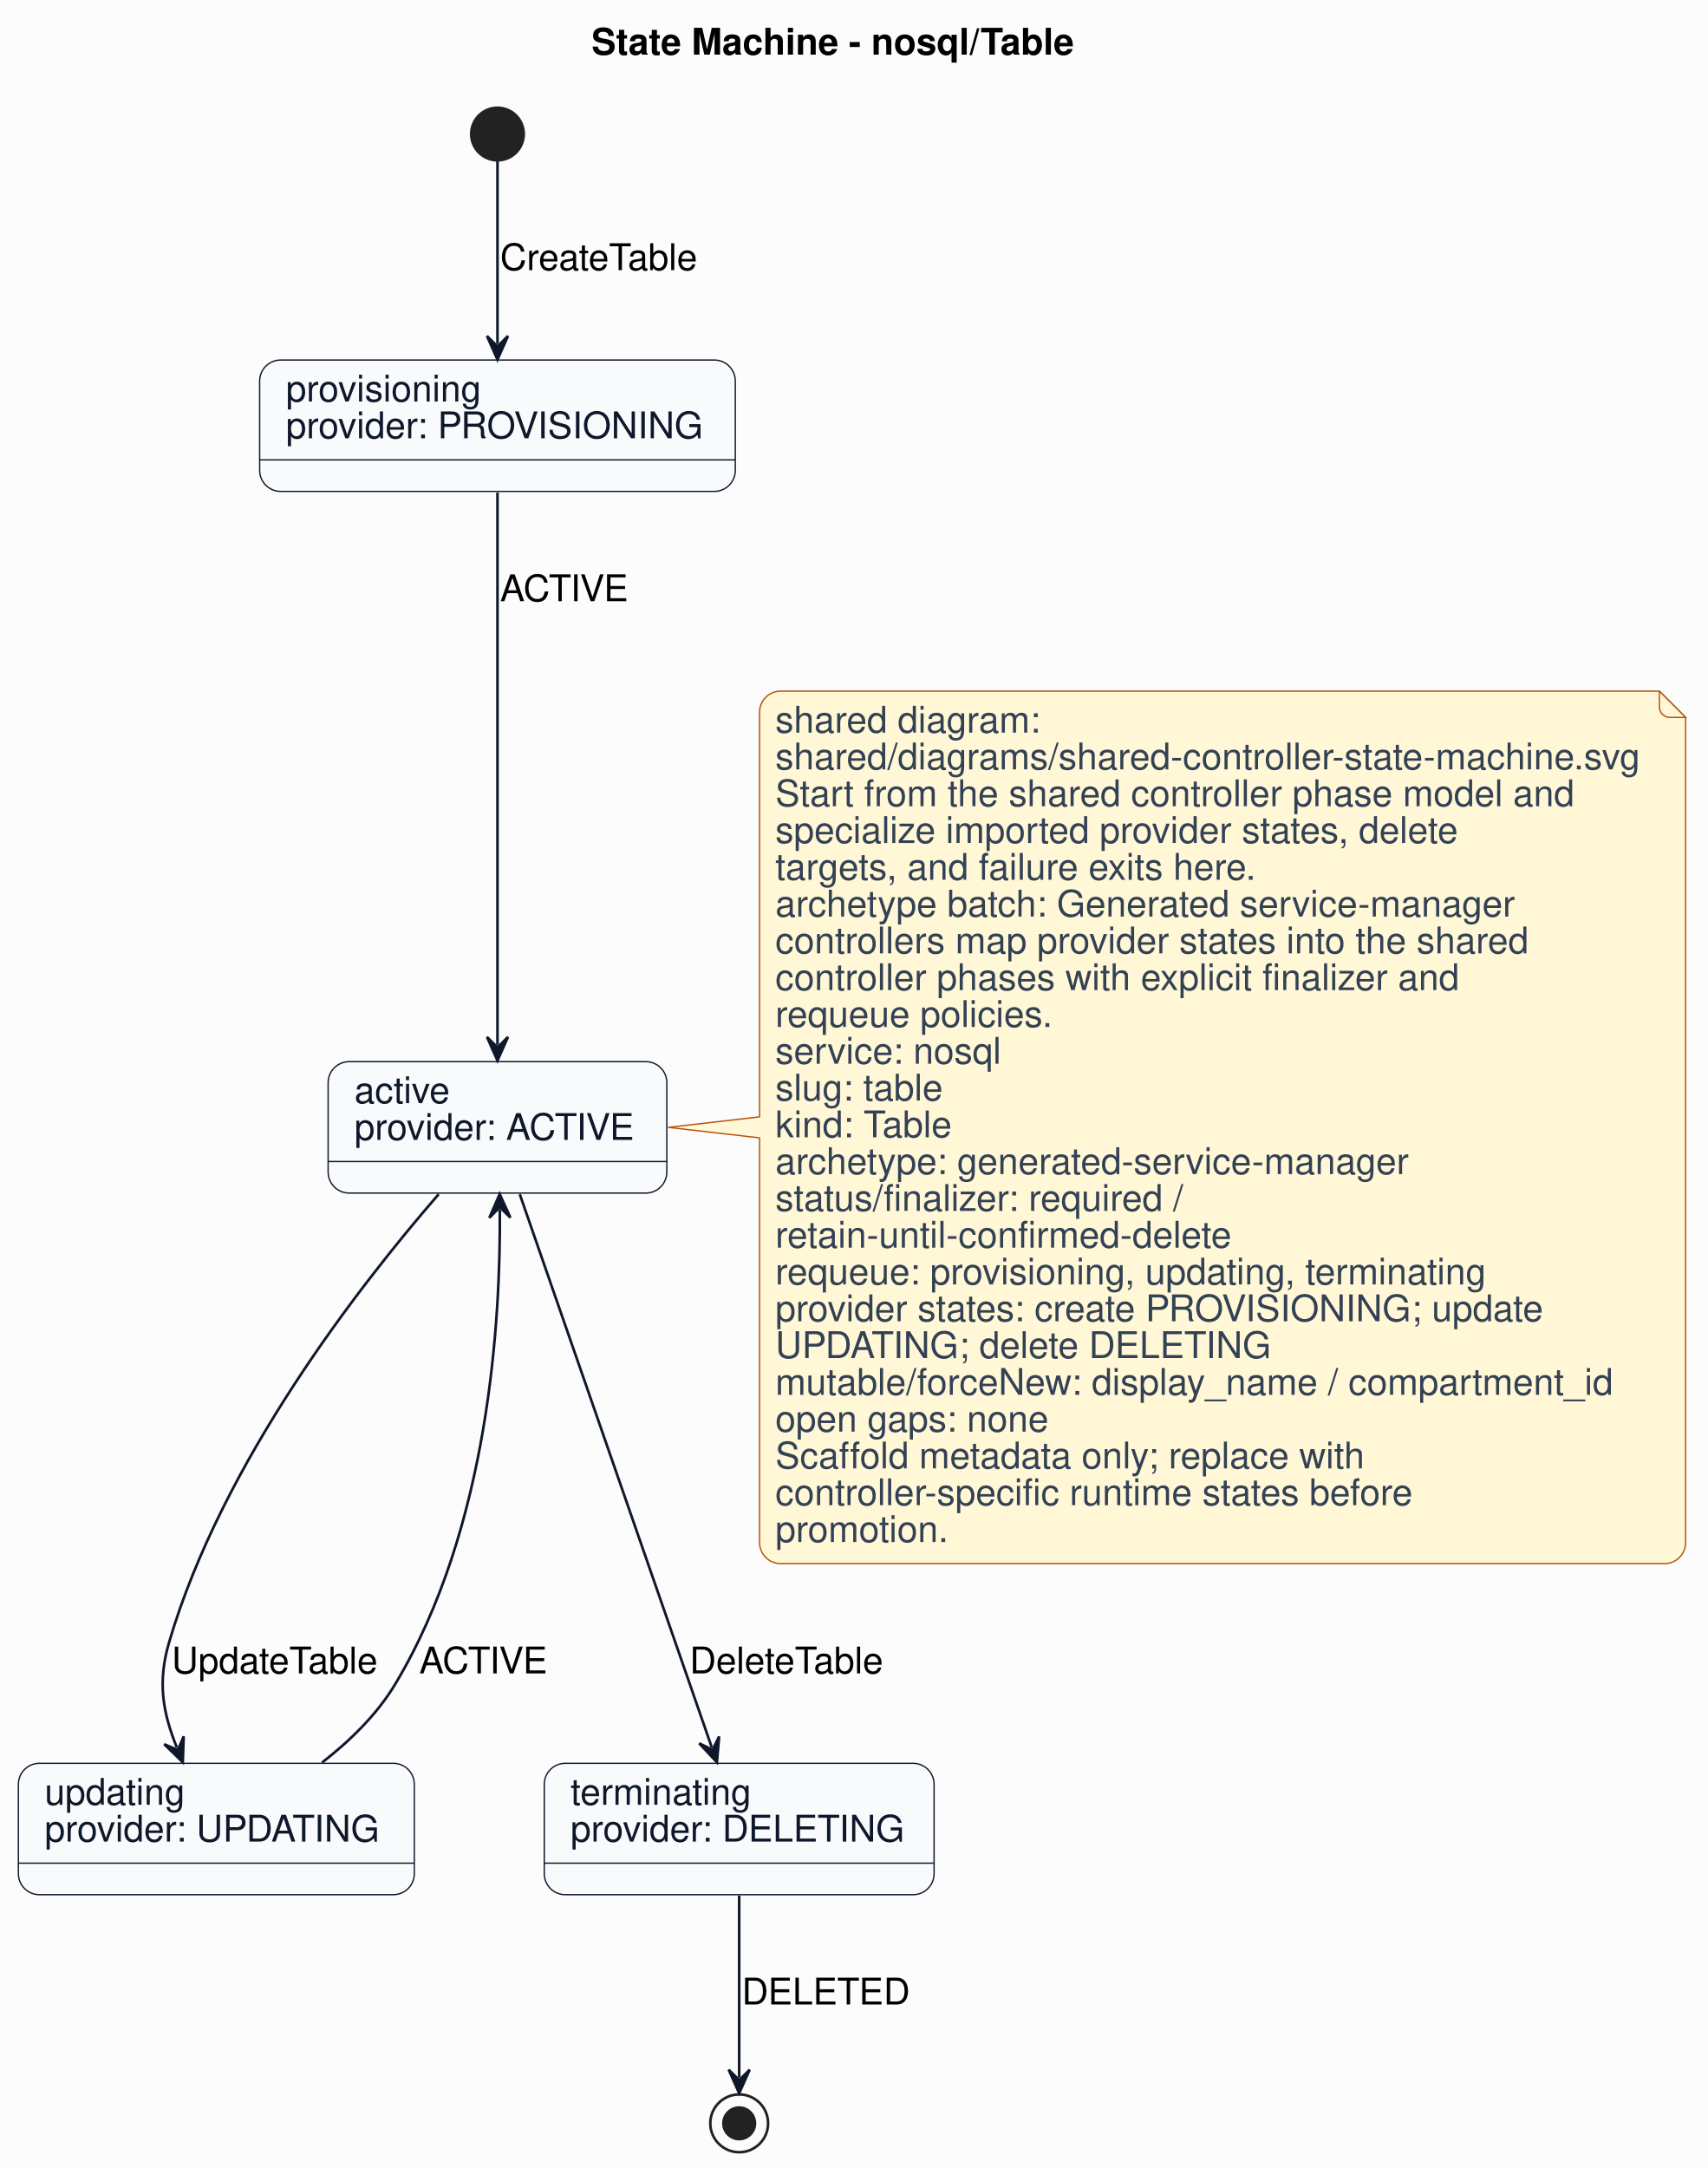
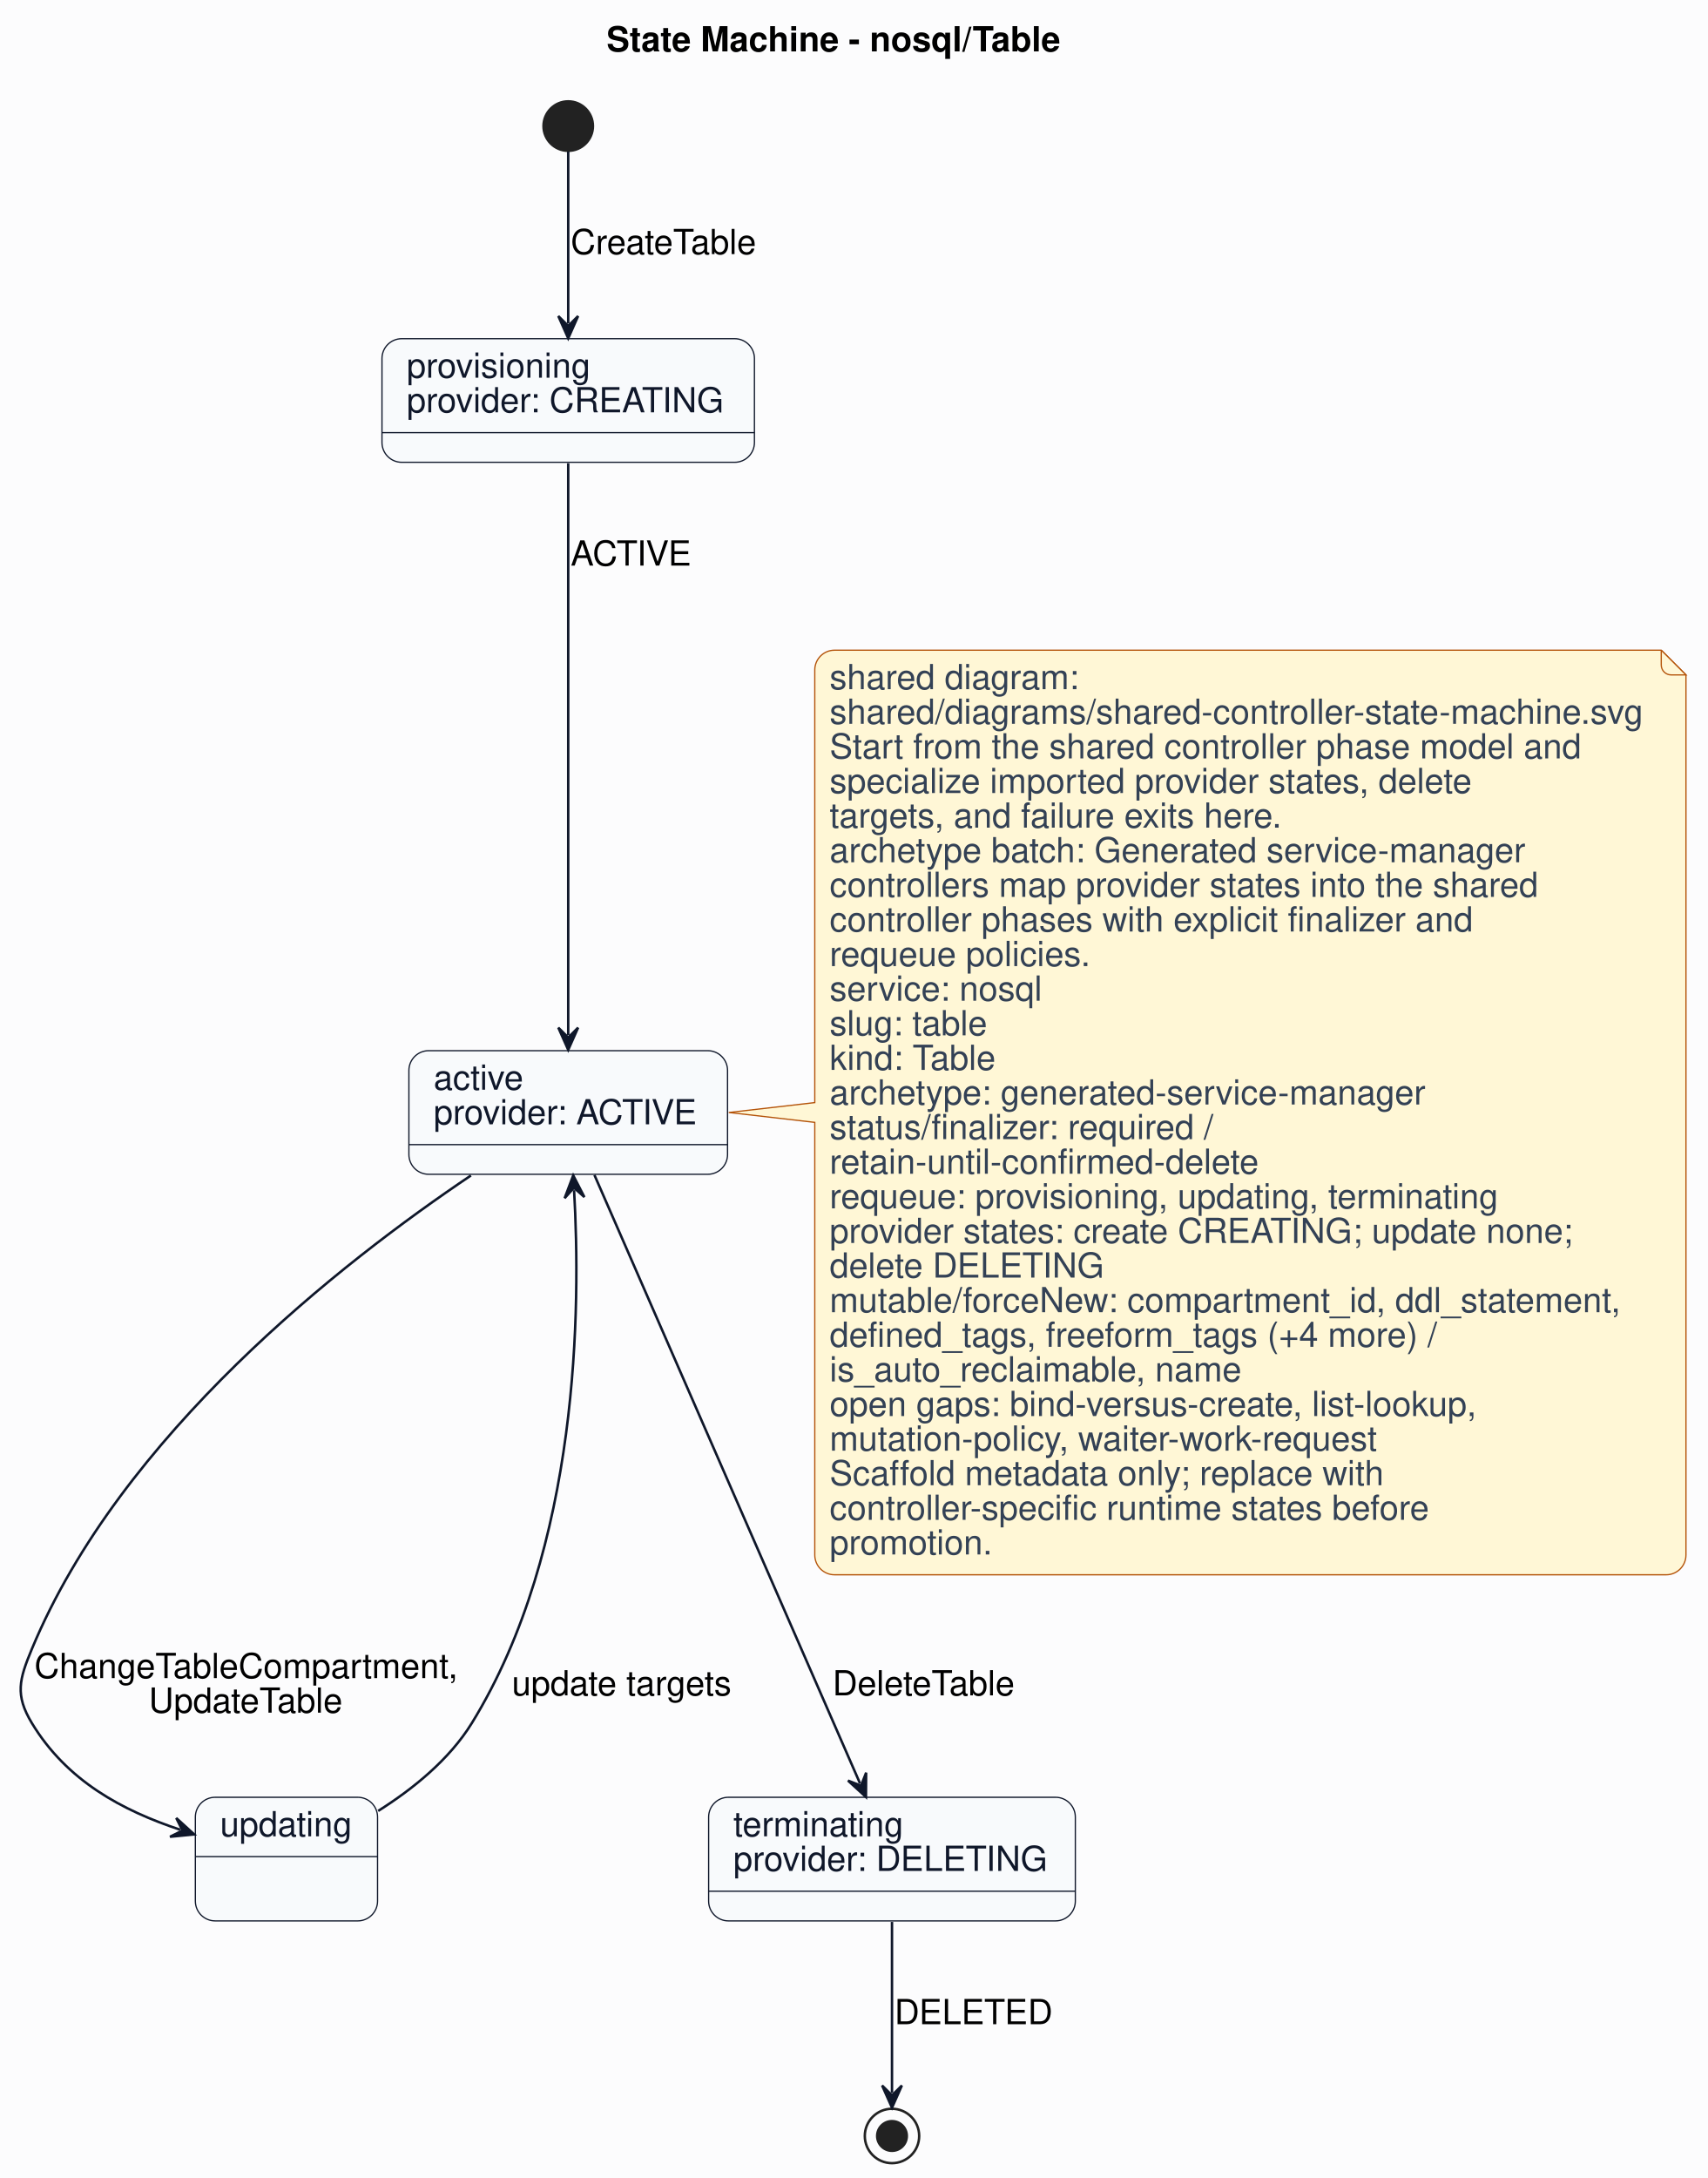
- <svg xmlns="http://www.w3.org/2000/svg" contentStyleType="text/css" data-diagram-type="STATE" height="825px" preserveAspectRatio="none" style="width:650px;height:825px;background:#FCFCFD;" version="1.1" viewBox="0 0 650 825" width="650px" zoomAndPan="magnify">
+ <svg xmlns="http://www.w3.org/2000/svg" contentStyleType="text/css" data-diagram-type="STATE" height="881px" preserveAspectRatio="none" style="width:691px;height:881px;background:#FCFCFD;" version="1.1" viewBox="0 0 691 881" width="691px" zoomAndPan="magnify">
  <defs />
  <g>
-     <rect fill="#FCFCFD" height="825" style="stroke:none;stroke-width:1;" width="650" x="0" y="0" />
+     <rect fill="#FCFCFD" height="881" style="stroke:none;stroke-width:1;" width="691" x="0" y="0" />
    <g class="title" data-source-line="10">
-       <text fill="#000000" font-family="Helvetica" font-size="14" font-weight="bold" lengthAdjust="spacing" textLength="184.365" x="225.113" y="20.78">State Machine - nosql/Table</text>
+       <text fill="#000000" font-family="Helvetica" font-size="14" font-weight="bold" lengthAdjust="spacing" textLength="184.365" x="245.388" y="20.78">State Machine - nosql/Table</text>
    </g>
    <g>
-       <rect fill="#F8FAFC" height="50" rx="8" ry="8" style="stroke:#0F172A;stroke-width:0.5;" width="181.041" x="98.83" y="137" />
-       <line style="stroke:#0F172A;stroke-width:0.5;" x1="98.83" x2="279.871" y1="175" y2="175" />
-       <text fill="#0F172A" font-family="Helvetica" font-size="14" lengthAdjust="spacing" textLength="74.71" x="108.83" y="152.78">provisioning</text>
-       <text fill="#0F172A" font-family="Helvetica" font-size="14" lengthAdjust="spacing" textLength="161.041" x="108.83" y="166.78">provider: PROVISIONING</text>
+       <rect fill="#F8FAFC" height="50" rx="8" ry="8" style="stroke:#0F172A;stroke-width:0.5;" width="150.696" x="154.55" y="137" />
+       <line style="stroke:#0F172A;stroke-width:0.5;" x1="154.55" x2="305.246" y1="175" y2="175" />
+       <text fill="#0F172A" font-family="Helvetica" font-size="14" lengthAdjust="spacing" textLength="74.71" x="164.55" y="152.78">provisioning</text>
+       <text fill="#0F172A" font-family="Helvetica" font-size="14" lengthAdjust="spacing" textLength="130.696" x="164.55" y="166.78">provider: CREATING</text>
    </g>
    <g>
-       <rect fill="#F8FAFC" height="50" rx="8" ry="8" style="stroke:#0F172A;stroke-width:0.5;" width="128.924" x="124.89" y="404" />
-       <line style="stroke:#0F172A;stroke-width:0.5;" x1="124.89" x2="253.814" y1="442" y2="442" />
-       <text fill="#0F172A" font-family="Helvetica" font-size="14" lengthAdjust="spacing" textLength="36.572" x="134.89" y="419.78">active</text>
-       <text fill="#0F172A" font-family="Helvetica" font-size="14" lengthAdjust="spacing" textLength="108.924" x="134.89" y="433.78">provider: ACTIVE</text>
+       <rect fill="#F8FAFC" height="50" rx="8" ry="8" style="stroke:#0F172A;stroke-width:0.5;" width="128.924" x="165.44" y="425" />
+       <line style="stroke:#0F172A;stroke-width:0.5;" x1="165.44" x2="294.364" y1="463" y2="463" />
+       <text fill="#0F172A" font-family="Helvetica" font-size="14" lengthAdjust="spacing" textLength="36.572" x="175.44" y="440.78">active</text>
+       <text fill="#0F172A" font-family="Helvetica" font-size="14" lengthAdjust="spacing" textLength="108.924" x="175.44" y="454.78">provider: ACTIVE</text>
    </g>
    <g>
-       <rect fill="#F8FAFC" height="50" rx="8" ry="8" style="stroke:#0F172A;stroke-width:0.5;" width="150.696" x="7" y="671" />
-       <line style="stroke:#0F172A;stroke-width:0.5;" x1="7" x2="157.696" y1="709" y2="709" />
-       <text fill="#0F172A" font-family="Helvetica" font-size="14" lengthAdjust="spacing" textLength="53.717" x="17" y="686.78">updating</text>
-       <text fill="#0F172A" font-family="Helvetica" font-size="14" lengthAdjust="spacing" textLength="130.696" x="17" y="700.78">provider: UPDATING</text>
+       <rect fill="#F8FAFC" height="50" rx="8" ry="8" style="stroke:#0F172A;stroke-width:0.5;" width="73.717" x="79.04" y="727" />
+       <line style="stroke:#0F172A;stroke-width:0.5;" x1="79.04" x2="152.757" y1="751" y2="751" />
+       <text fill="#0F172A" font-family="Helvetica" font-size="14" lengthAdjust="spacing" textLength="53.717" x="89.04" y="742.78">updating</text>
    </g>
    <g>
-       <rect fill="#F8FAFC" height="50" rx="8" ry="8" style="stroke:#0F172A;stroke-width:0.5;" width="148.372" x="207.16" y="671" />
-       <line style="stroke:#0F172A;stroke-width:0.5;" x1="207.16" x2="355.532" y1="709" y2="709" />
-       <text fill="#0F172A" font-family="Helvetica" font-size="14" lengthAdjust="spacing" textLength="69.255" x="217.16" y="686.78">terminating</text>
-       <text fill="#0F172A" font-family="Helvetica" font-size="14" lengthAdjust="spacing" textLength="128.372" x="217.16" y="700.78">provider: DELETING</text>
+       <rect fill="#F8FAFC" height="50" rx="8" ry="8" style="stroke:#0F172A;stroke-width:0.5;" width="148.372" x="286.71" y="727" />
+       <line style="stroke:#0F172A;stroke-width:0.5;" x1="286.71" x2="435.082" y1="765" y2="765" />
+       <text fill="#0F172A" font-family="Helvetica" font-size="14" lengthAdjust="spacing" textLength="69.255" x="296.71" y="742.78">terminating</text>
+       <text fill="#0F172A" font-family="Helvetica" font-size="14" lengthAdjust="spacing" textLength="128.372" x="296.71" y="756.78">provider: DELETING</text>
    </g>
-     <ellipse cx="189.35" cy="51" fill="#222222" rx="10" ry="10" style="stroke:#222222;stroke-width:1;" />
-     <ellipse cx="281.35" cy="808" fill="none" rx="11" ry="11" style="stroke:#222222;stroke-width:1;" />
-     <ellipse cx="281.35" cy="808" fill="#222222" rx="6" ry="6" style="stroke:#222222;stroke-width:1;" />
+     <ellipse cx="229.9" cy="51" fill="#222222" rx="10" ry="10" style="stroke:#222222;stroke-width:1;" />
+     <ellipse cx="360.9" cy="864" fill="none" rx="11" ry="11" style="stroke:#222222;stroke-width:1;" />
+     <ellipse cx="360.9" cy="864" fill="#222222" rx="6" ry="6" style="stroke:#222222;stroke-width:1;" />
    <g class="entity" data-qualified-name="GMN2" data-source-line="29" id="ent0003">
-       <path d="M289.11,271 L289.11,425 L254.31,429 L289.11,433 L289.11,587 A8,8 0 0 0 297.11,595 L633.591,595 A8,8 0 0 0 641.591,587 L641.591,273 L631.591,263 L297.11,263 A8,8 0 0 0 289.11,271" fill="#FFF7D6" style="stroke:#B45309;stroke-width:0.5;" />
-       <path d="M631.591,263 L631.591,269 A4,4 0 0 0 635.591,273 L641.591,273 L631.591,263" fill="#FFF7D6" style="stroke:#B45309;stroke-width:0.5;" />
-       <text fill="#334155" font-family="Helvetica" font-size="14" lengthAdjust="spacing" textLength="101.165" x="295.11" y="278.78">shared diagram:</text>
-       <text fill="#334155" font-family="Helvetica" font-size="14" lengthAdjust="spacing" textLength="331.481" x="295.11" y="292.78">shared/diagrams/shared-controller-state-machine.svg</text>
-       <text fill="#334155" font-family="Helvetica" font-size="14" lengthAdjust="spacing" textLength="304.274" x="295.11" y="306.78">Start from the shared controller phase model and</text>
-       <text fill="#334155" font-family="Helvetica" font-size="14" lengthAdjust="spacing" textLength="261.468" x="295.11" y="320.78">specialize imported provider states, delete</text>
-       <text fill="#334155" font-family="Helvetica" font-size="14" lengthAdjust="spacing" textLength="184.434" x="295.11" y="334.78">targets, and failure exits here.</text>
-       <text fill="#334155" font-family="Helvetica" font-size="14" lengthAdjust="spacing" textLength="281.709" x="295.11" y="348.78">archetype batch: Generated service-manager</text>
-       <text fill="#334155" font-family="Helvetica" font-size="14" lengthAdjust="spacing" textLength="287.923" x="295.11" y="362.78">controllers map provider states into the shared</text>
-       <text fill="#334155" font-family="Helvetica" font-size="14" lengthAdjust="spacing" textLength="261.461" x="295.11" y="376.78">controller phases with explicit finalizer and</text>
-       <text fill="#334155" font-family="Helvetica" font-size="14" lengthAdjust="spacing" textLength="105.848" x="295.11" y="390.78">requeue policies.</text>
-       <text fill="#334155" font-family="Helvetica" font-size="14" lengthAdjust="spacing" textLength="85.593" x="295.11" y="404.78">service: nosql</text>
-       <text fill="#334155" font-family="Helvetica" font-size="14" lengthAdjust="spacing" textLength="63.82" x="295.11" y="418.78">slug: table</text>
-       <text fill="#334155" font-family="Helvetica" font-size="14" lengthAdjust="spacing" textLength="68.482" x="295.11" y="432.78">kind: Table</text>
-       <text fill="#334155" font-family="Helvetica" font-size="14" lengthAdjust="spacing" textLength="241.24" x="295.11" y="446.78">archetype: generated-service-manager</text>
-       <text fill="#334155" font-family="Helvetica" font-size="14" lengthAdjust="spacing" textLength="156.406" x="295.11" y="460.78">status/finalizer: required /</text>
-       <text fill="#334155" font-family="Helvetica" font-size="14" lengthAdjust="spacing" textLength="174.303" x="295.11" y="474.78">retain-until-confirmed-delete</text>
-       <text fill="#334155" font-family="Helvetica" font-size="14" lengthAdjust="spacing" textLength="272.398" x="295.11" y="488.78">requeue: provisioning, updating, terminating</text>
-       <text fill="#334155" font-family="Helvetica" font-size="14" lengthAdjust="spacing" textLength="295.682" x="295.11" y="502.78">provider states: create PROVISIONING; update</text>
-       <text fill="#334155" font-family="Helvetica" font-size="14" lengthAdjust="spacing" textLength="192.165" x="295.11" y="516.78">UPDATING; delete DELETING</text>
-       <text fill="#334155" font-family="Helvetica" font-size="14" lengthAdjust="spacing" textLength="319.04" x="295.11" y="530.78">mutable/forceNew: display_name / compartment_id</text>
-       <text fill="#334155" font-family="Helvetica" font-size="14" lengthAdjust="spacing" textLength="104.316" x="295.11" y="544.78">open gaps: none</text>
-       <text fill="#334155" font-family="Helvetica" font-size="14" lengthAdjust="spacing" textLength="224.902" x="295.11" y="558.78">Scaffold metadata only; replace with</text>
-       <text fill="#334155" font-family="Helvetica" font-size="14" lengthAdjust="spacing" textLength="244.323" x="295.11" y="572.78">controller-specific runtime states before</text>
-       <text fill="#334155" font-family="Helvetica" font-size="14" lengthAdjust="spacing" textLength="66.144" x="295.11" y="586.78">promotion.</text>
+       <path d="M329.66,271 L329.66,446 L294.86,450 L329.66,454 L329.66,629 A8,8 0 0 0 337.66,637 L674.141,637 A8,8 0 0 0 682.141,629 L682.141,273 L672.141,263 L337.66,263 A8,8 0 0 0 329.66,271" fill="#FFF7D6" style="stroke:#B45309;stroke-width:0.5;" />
+       <path d="M672.141,263 L672.141,269 A4,4 0 0 0 676.141,273 L682.141,273 L672.141,263" fill="#FFF7D6" style="stroke:#B45309;stroke-width:0.5;" />
+       <text fill="#334155" font-family="Helvetica" font-size="14" lengthAdjust="spacing" textLength="101.165" x="335.66" y="278.78">shared diagram:</text>
+       <text fill="#334155" font-family="Helvetica" font-size="14" lengthAdjust="spacing" textLength="331.481" x="335.66" y="292.78">shared/diagrams/shared-controller-state-machine.svg</text>
+       <text fill="#334155" font-family="Helvetica" font-size="14" lengthAdjust="spacing" textLength="304.274" x="335.66" y="306.78">Start from the shared controller phase model and</text>
+       <text fill="#334155" font-family="Helvetica" font-size="14" lengthAdjust="spacing" textLength="261.468" x="335.66" y="320.78">specialize imported provider states, delete</text>
+       <text fill="#334155" font-family="Helvetica" font-size="14" lengthAdjust="spacing" textLength="184.434" x="335.66" y="334.78">targets, and failure exits here.</text>
+       <text fill="#334155" font-family="Helvetica" font-size="14" lengthAdjust="spacing" textLength="281.709" x="335.66" y="348.78">archetype batch: Generated service-manager</text>
+       <text fill="#334155" font-family="Helvetica" font-size="14" lengthAdjust="spacing" textLength="287.923" x="335.66" y="362.78">controllers map provider states into the shared</text>
+       <text fill="#334155" font-family="Helvetica" font-size="14" lengthAdjust="spacing" textLength="261.461" x="335.66" y="376.78">controller phases with explicit finalizer and</text>
+       <text fill="#334155" font-family="Helvetica" font-size="14" lengthAdjust="spacing" textLength="105.848" x="335.66" y="390.78">requeue policies.</text>
+       <text fill="#334155" font-family="Helvetica" font-size="14" lengthAdjust="spacing" textLength="85.593" x="335.66" y="404.78">service: nosql</text>
+       <text fill="#334155" font-family="Helvetica" font-size="14" lengthAdjust="spacing" textLength="63.82" x="335.66" y="418.78">slug: table</text>
+       <text fill="#334155" font-family="Helvetica" font-size="14" lengthAdjust="spacing" textLength="68.482" x="335.66" y="432.78">kind: Table</text>
+       <text fill="#334155" font-family="Helvetica" font-size="14" lengthAdjust="spacing" textLength="241.24" x="335.66" y="446.78">archetype: generated-service-manager</text>
+       <text fill="#334155" font-family="Helvetica" font-size="14" lengthAdjust="spacing" textLength="156.406" x="335.66" y="460.78">status/finalizer: required /</text>
+       <text fill="#334155" font-family="Helvetica" font-size="14" lengthAdjust="spacing" textLength="174.303" x="335.66" y="474.78">retain-until-confirmed-delete</text>
+       <text fill="#334155" font-family="Helvetica" font-size="14" lengthAdjust="spacing" textLength="272.398" x="335.66" y="488.78">requeue: provisioning, updating, terminating</text>
+       <text fill="#334155" font-family="Helvetica" font-size="14" lengthAdjust="spacing" textLength="304.261" x="335.66" y="502.78">provider states: create CREATING; update none;</text>
+       <text fill="#334155" font-family="Helvetica" font-size="14" lengthAdjust="spacing" textLength="112.048" x="335.66" y="516.78">delete DELETING</text>
+       <text fill="#334155" font-family="Helvetica" font-size="14" lengthAdjust="spacing" textLength="320.599" x="335.66" y="530.78">mutable/forceNew: compartment_id, ddl_statement,</text>
+       <text fill="#334155" font-family="Helvetica" font-size="14" lengthAdjust="spacing" textLength="247.071" x="335.66" y="544.78">defined_tags, freeform_tags (+4 more) /</text>
+       <text fill="#334155" font-family="Helvetica" font-size="14" lengthAdjust="spacing" textLength="167.316" x="335.66" y="558.78">is_auto_reclaimable, name</text>
+       <text fill="#334155" font-family="Helvetica" font-size="14" lengthAdjust="spacing" textLength="263.806" x="335.66" y="572.78">open gaps: bind-versus-create, list-lookup,</text>
+       <text fill="#334155" font-family="Helvetica" font-size="14" lengthAdjust="spacing" textLength="224.855" x="335.66" y="586.78">mutation-policy, waiter-work-request</text>
+       <text fill="#334155" font-family="Helvetica" font-size="14" lengthAdjust="spacing" textLength="224.902" x="335.66" y="600.78">Scaffold metadata only; replace with</text>
+       <text fill="#334155" font-family="Helvetica" font-size="14" lengthAdjust="spacing" textLength="244.323" x="335.66" y="614.78">controller-specific runtime states before</text>
+       <text fill="#334155" font-family="Helvetica" font-size="14" lengthAdjust="spacing" textLength="66.144" x="335.66" y="628.78">promotion.</text>
    </g>
    <g class="link" data-entity-1="ent0002" data-entity-2="ent0002" data-link-type="dependency" data-source-line="22" id="lnk3">
-       <path d="M189.35,61.29 C189.35,77.87 189.35,107.03 189.35,130.85" fill="none" id="*start*-to-provisioning" style="stroke:#0F172A;stroke-width:1;" />
-       <polygon fill="#0F172A" points="189.35,136.85,193.35,127.85,189.35,131.85,185.35,127.85,189.35,136.85" style="stroke:#0F172A;stroke-width:1;" />
-       <text fill="#000000" font-family="Helvetica" font-size="14" lengthAdjust="spacing" textLength="77.041" x="190.35" y="102.78">CreateTable</text>
+       <path d="M229.9,61.29 C229.9,77.87 229.9,107.03 229.9,130.85" fill="none" id="*start*-to-provisioning" style="stroke:#0F172A;stroke-width:1;" />
+       <polygon fill="#0F172A" points="229.9,136.85,233.9,127.85,229.9,131.85,225.9,127.85,229.9,136.85" style="stroke:#0F172A;stroke-width:1;" />
+       <text fill="#000000" font-family="Helvetica" font-size="14" lengthAdjust="spacing" textLength="77.041" x="230.9" y="102.78">CreateTable</text>
    </g>
    <g class="link" data-entity-1="ent0002" data-entity-2="ent0003" data-link-type="dependency" data-source-line="23" id="lnk4">
-       <path d="M189.35,187.46 C189.35,237.94 189.35,347.17 189.35,397.6" fill="none" id="provisioning-to-active" style="stroke:#0F172A;stroke-width:1;" />
-       <polygon fill="#0F172A" points="189.35,403.6,193.35,394.6,189.35,398.6,185.35,394.6,189.35,403.6" style="stroke:#0F172A;stroke-width:1;" />
-       <text fill="#000000" font-family="Helvetica" font-size="14" lengthAdjust="spacing" textLength="50.565" x="190.35" y="228.78">ACTIVE</text>
+       <path d="M229.9,187.38 C229.9,241.42 229.9,364.7 229.9,418.68" fill="none" id="provisioning-to-active" style="stroke:#0F172A;stroke-width:1;" />
+       <polygon fill="#0F172A" points="229.9,424.68,233.9,415.68,229.9,419.68,225.9,415.68,229.9,424.68" style="stroke:#0F172A;stroke-width:1;" />
+       <text fill="#000000" font-family="Helvetica" font-size="14" lengthAdjust="spacing" textLength="50.565" x="230.9" y="228.78">ACTIVE</text>
    </g>
    <g class="link" data-entity-1="ent0003" data-entity-2="ent0004" data-link-type="dependency" data-source-line="24" id="lnk5">
-       <path d="M166.96,454.44 C136.75,489.25 84.42,556.5 64.35,625 C59.94,640.05 61.887,651.525 67.327,665.025" fill="none" id="active-to-updating" style="stroke:#0F172A;stroke-width:1;" />
-       <polygon fill="#0F172A" points="69.57,670.59,69.916,660.747,67.701,665.952,62.496,663.737,69.57,670.59" style="stroke:#0F172A;stroke-width:1;" />
-       <text fill="#000000" font-family="Helvetica" font-size="14" lengthAdjust="spacing" textLength="80.165" x="65.35" y="636.78">UpdateTable</text>
+       <path d="M190.53,475.49 C138.41,510.52 48.9,580.36 12.9,667 C7.78,679.31 6,685.59 12.9,697 C27.11,720.5 49.597,732.376 72.897,740.126" fill="none" id="active-to-updating" style="stroke:#0F172A;stroke-width:1;" />
+       <polygon fill="#0F172A" points="78.59,742.02,71.312,735.384,73.846,740.442,68.788,742.975,78.59,742.02" style="stroke:#0F172A;stroke-width:1;" />
+       <text fill="#000000" font-family="Helvetica" font-size="14" lengthAdjust="spacing" textLength="172.758" x="13.9" y="678.78">ChangeTableCompartment,</text>
+       <text fill="#000000" font-family="Helvetica" font-size="14" lengthAdjust="spacing" textLength="80.165" x="60.196" y="692.78">UpdateTable</text>
    </g>
    <g class="link" data-entity-1="ent0004" data-entity-2="ent0003" data-link-type="dependency" data-source-line="25" id="lnk6">
-       <path d="M122.58,670.72 C133.11,662.53 143.44,652.5 150.35,641 C186.33,581.13 190.579,501.77 190.239,460.38" fill="none" id="updating-to-active" style="stroke:#0F172A;stroke-width:1;" />
-       <polygon fill="#0F172A" points="190.19,454.38,186.264,463.413,190.231,459.38,194.264,463.347,190.19,454.38" style="stroke:#0F172A;stroke-width:1;" />
-       <text fill="#000000" font-family="Helvetica" font-size="14" lengthAdjust="spacing" textLength="50.565" x="159.57" y="636.78">ACTIVE</text>
+       <path d="M153.01,732.52 C167.04,723.67 181.81,711.75 190.9,697 C234.66,625.94 234.953,528.19 232.273,481.44" fill="none" id="updating-to-active" style="stroke:#0F172A;stroke-width:1;" />
+       <polygon fill="#0F172A" points="231.93,475.45,228.452,484.664,232.216,480.442,236.439,484.206,231.93,475.45" style="stroke:#0F172A;stroke-width:1;" />
+       <text fill="#000000" font-family="Helvetica" font-size="14" lengthAdjust="spacing" textLength="89.51" x="207.1" y="685.78">update targets</text>
    </g>
    <g class="link" data-entity-1="ent0003" data-entity-2="ent0005" data-link-type="dependency" data-source-line="26" id="lnk7">
-       <path d="M197.84,454.46 C215.36,504.94 253.402,614.502 270.912,664.932" fill="none" id="active-to-terminating" style="stroke:#0F172A;stroke-width:1;" />
-       <polygon fill="#0F172A" points="272.88,670.6,273.707,660.786,271.24,665.877,266.149,663.41,272.88,670.6" style="stroke:#0F172A;stroke-width:1;" />
-       <text fill="#000000" font-family="Helvetica" font-size="14" lengthAdjust="spacing" textLength="75.489" x="262.48" y="636.78">DeleteTable</text>
+       <path d="M240.51,475.3 C265.12,531.65 323.45,665.231 347.97,721.401" fill="none" id="active-to-terminating" style="stroke:#0F172A;stroke-width:1;" />
+       <polygon fill="#0F172A" points="350.37,726.9,350.435,717.051,348.37,722.318,343.103,720.252,350.37,726.9" style="stroke:#0F172A;stroke-width:1;" />
+       <text fill="#000000" font-family="Helvetica" font-size="14" lengthAdjust="spacing" textLength="75.489" x="336.84" y="685.78">DeleteTable</text>
    </g>
    <g class="link" data-entity-1="ent0005" data-entity-2="ent0008" data-link-type="dependency" data-source-line="27" id="lnk9">
-       <path d="M281.35,721.41 C281.35,744.96 281.35,773.47 281.35,790.58" fill="none" id="terminating-to-*end*" style="stroke:#0F172A;stroke-width:1;" />
-       <polygon fill="#0F172A" points="281.35,796.58,285.35,787.58,281.35,791.58,277.35,787.58,281.35,796.58" style="stroke:#0F172A;stroke-width:1;" />
-       <text fill="#000000" font-family="Helvetica" font-size="14" lengthAdjust="spacing" textLength="64.572" x="282.35" y="762.78">DELETED</text>
+       <path d="M360.9,777.41 C360.9,800.96 360.9,829.47 360.9,846.58" fill="none" id="terminating-to-*end*" style="stroke:#0F172A;stroke-width:1;" />
+       <polygon fill="#0F172A" points="360.9,852.58,364.9,843.58,360.9,847.58,356.9,843.58,360.9,852.58" style="stroke:#0F172A;stroke-width:1;" />
+       <text fill="#000000" font-family="Helvetica" font-size="14" lengthAdjust="spacing" textLength="64.572" x="361.9" y="818.78">DELETED</text>
    </g>
  </g>
</svg>
